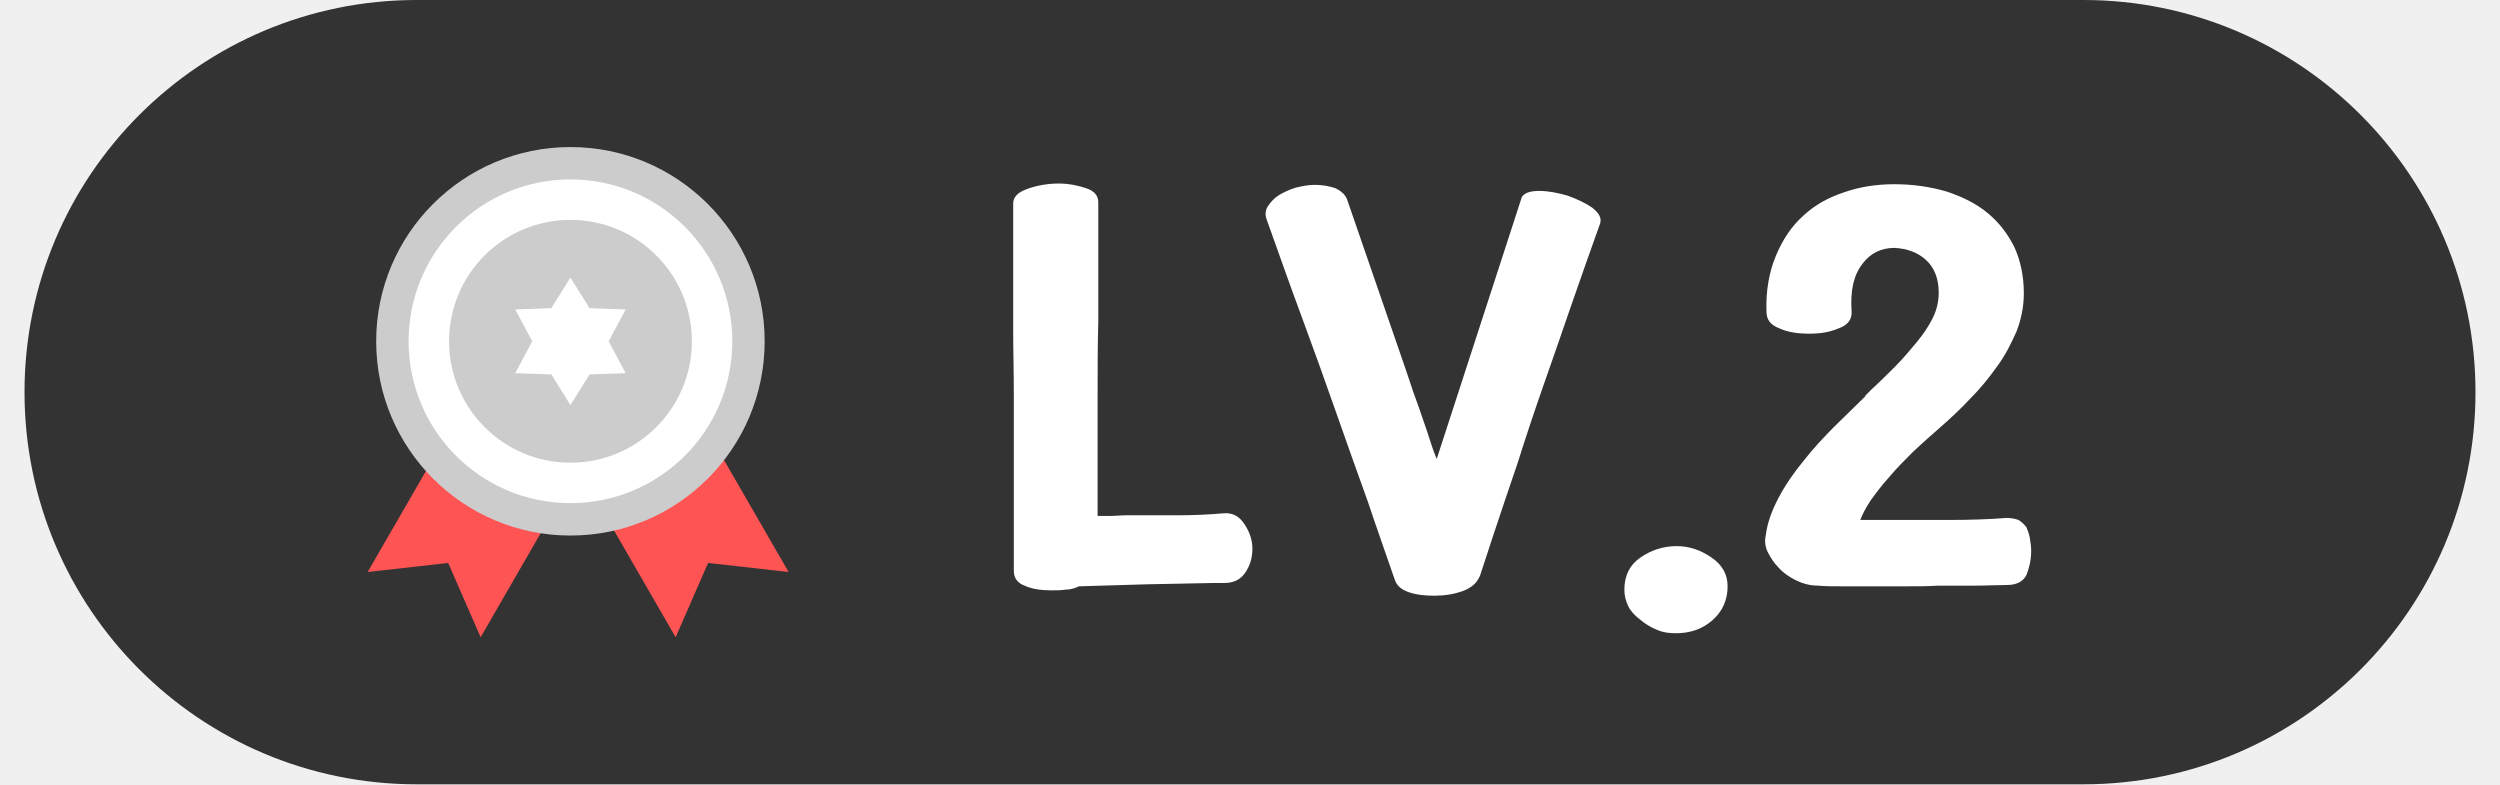
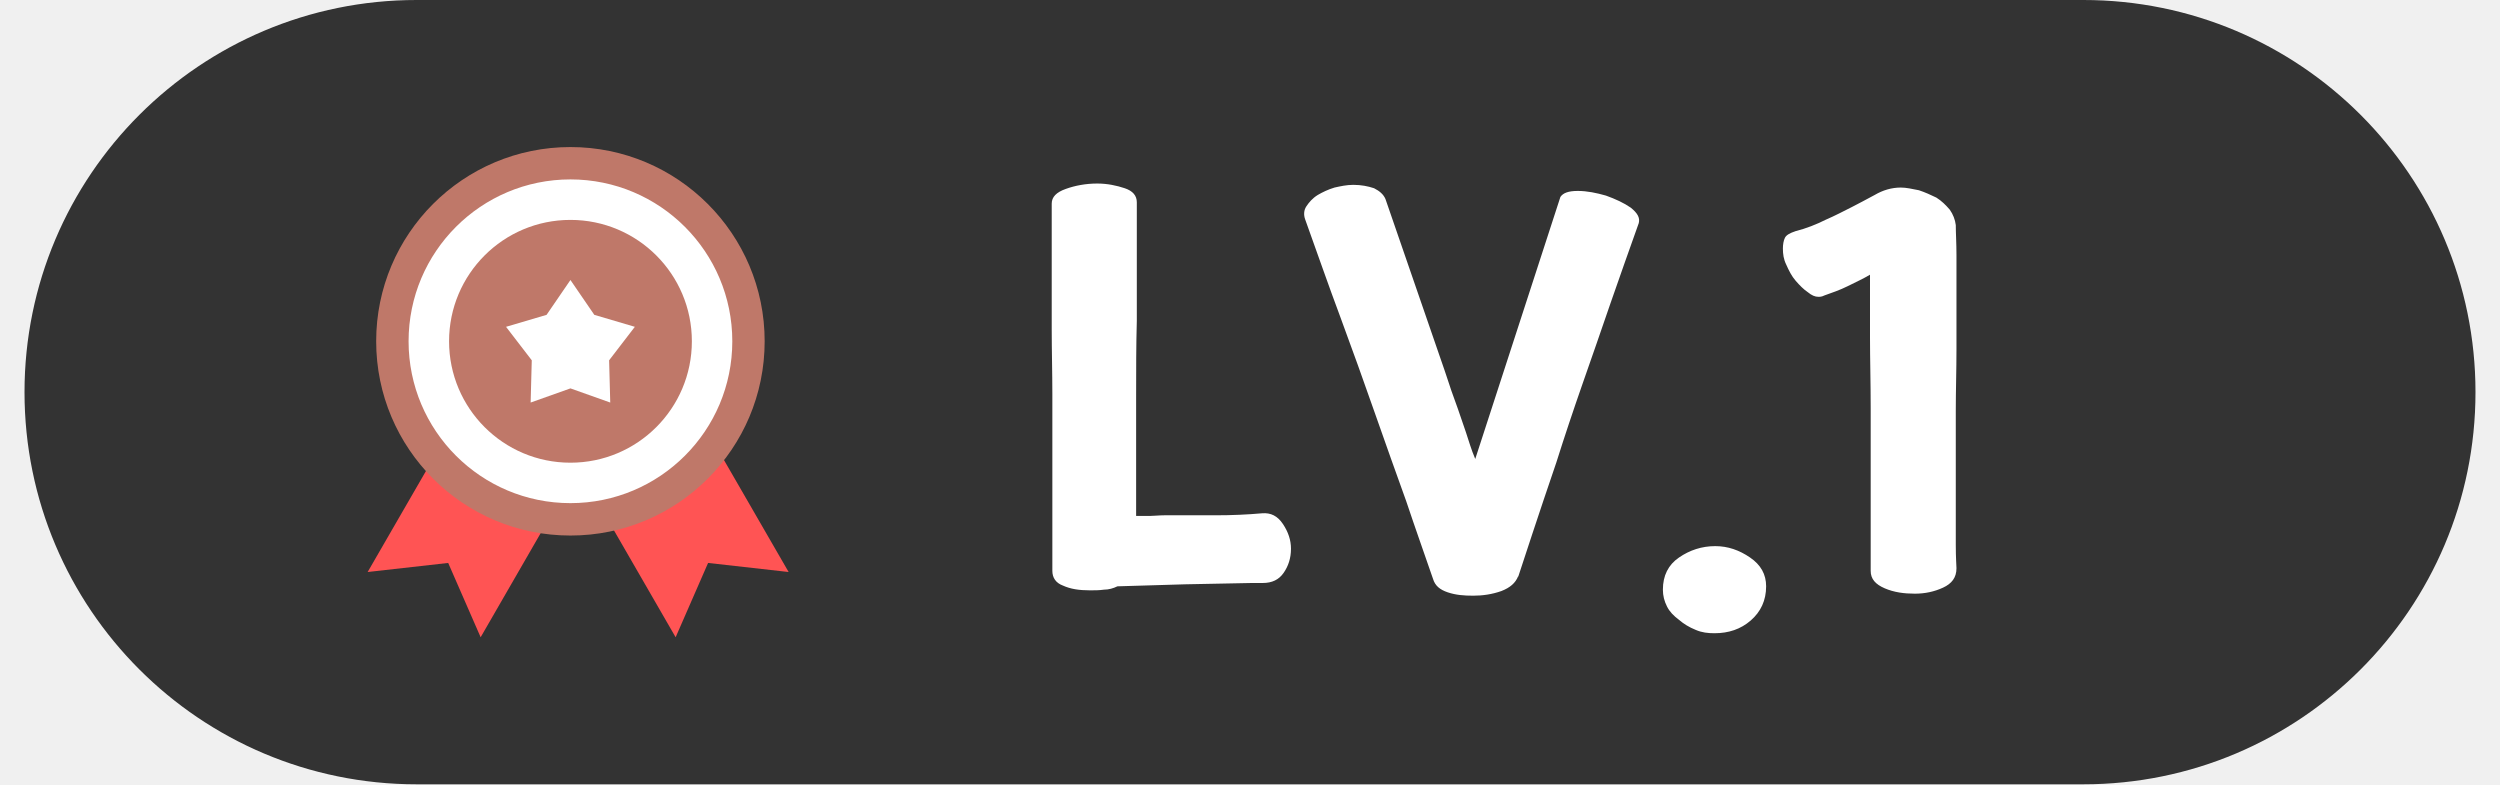
<svg xmlns="http://www.w3.org/2000/svg" width="51" height="16" viewBox="0 0 51 16" fill="none">
  <rect x="0.5" width="50" height="16" rx="8" fill="#333333" />
-   <path d="M20.669 4.154V5.521C20.669 5.877 20.669 6.273 20.669 6.711C20.669 7.148 20.682 7.6 20.682 8.037V11.646C20.682 11.783 20.751 11.893 20.901 11.947C21.052 12.016 21.229 12.043 21.448 12.043C21.544 12.043 21.639 12.043 21.735 12.029C21.831 12.029 21.927 12.002 22.009 11.961C22.473 11.947 22.924 11.934 23.389 11.92L24.756 11.893H24.975C25.167 11.893 25.303 11.824 25.399 11.688C25.495 11.551 25.549 11.387 25.549 11.195C25.549 11.018 25.495 10.854 25.385 10.69C25.276 10.525 25.139 10.457 24.962 10.471C24.661 10.498 24.346 10.512 24.005 10.512C23.649 10.512 23.307 10.512 22.965 10.512C22.856 10.512 22.76 10.525 22.678 10.525C22.583 10.525 22.487 10.525 22.391 10.525V8.092C22.391 7.559 22.391 7.039 22.405 6.547V4.127C22.405 3.99 22.323 3.895 22.159 3.84C21.995 3.785 21.803 3.744 21.598 3.744C21.366 3.744 21.147 3.785 20.956 3.854C20.764 3.922 20.669 4.018 20.669 4.154ZM31.046 4.018L29.309 9.363C29.227 9.172 29.173 8.98 29.118 8.816C29.063 8.652 29.009 8.502 28.954 8.338C28.899 8.174 28.831 8.01 28.776 7.832C28.721 7.668 28.653 7.463 28.571 7.23L27.477 4.059C27.436 3.963 27.354 3.895 27.245 3.84C27.122 3.799 26.985 3.771 26.821 3.771C26.684 3.771 26.561 3.799 26.438 3.826C26.302 3.867 26.192 3.922 26.096 3.977C25.987 4.045 25.919 4.127 25.864 4.209C25.809 4.291 25.809 4.387 25.837 4.469C26.083 5.152 26.315 5.822 26.561 6.479C26.807 7.148 27.04 7.791 27.259 8.42C27.477 9.049 27.696 9.65 27.901 10.225C28.093 10.799 28.284 11.332 28.448 11.81C28.489 11.947 28.585 12.029 28.749 12.084C28.913 12.139 29.077 12.152 29.268 12.152C29.46 12.152 29.651 12.125 29.843 12.057C30.02 11.988 30.13 11.893 30.184 11.756V11.77L30.471 10.895C30.622 10.443 30.786 9.951 30.964 9.432C31.128 8.912 31.305 8.379 31.497 7.832C31.688 7.285 31.88 6.738 32.071 6.178C32.262 5.631 32.454 5.084 32.645 4.551C32.673 4.441 32.618 4.346 32.481 4.236C32.344 4.141 32.167 4.059 31.975 3.99C31.784 3.936 31.593 3.895 31.401 3.895C31.21 3.895 31.1 3.936 31.046 4.018ZM33.137 12.029C33.137 12.152 33.165 12.262 33.219 12.371C33.274 12.48 33.356 12.562 33.465 12.645C33.561 12.727 33.671 12.795 33.807 12.85C33.93 12.904 34.053 12.918 34.19 12.918C34.477 12.918 34.723 12.836 34.928 12.658C35.133 12.48 35.243 12.248 35.243 11.961C35.243 11.715 35.133 11.523 34.915 11.373C34.696 11.223 34.464 11.141 34.204 11.141C33.93 11.141 33.684 11.223 33.465 11.373C33.247 11.523 33.137 11.742 33.137 12.029ZM41.436 11.236C41.436 11.154 41.423 11.059 41.409 10.977C41.395 10.895 41.368 10.826 41.34 10.758C41.3 10.703 41.245 10.648 41.176 10.607C41.108 10.58 41.026 10.566 40.93 10.566C40.575 10.594 40.192 10.607 39.768 10.607C39.344 10.607 38.962 10.607 38.606 10.607H37.95C37.991 10.498 38.059 10.361 38.169 10.197C38.278 10.047 38.401 9.883 38.551 9.719C38.688 9.555 38.852 9.391 39.03 9.213C39.208 9.049 39.385 8.885 39.577 8.721C39.782 8.543 39.987 8.352 40.192 8.133C40.397 7.928 40.575 7.709 40.739 7.477C40.903 7.258 41.026 7.012 41.135 6.766C41.231 6.52 41.286 6.26 41.286 5.986C41.286 5.631 41.218 5.316 41.094 5.043C40.958 4.77 40.78 4.537 40.548 4.346C40.315 4.154 40.042 4.018 39.714 3.908C39.385 3.812 39.03 3.758 38.647 3.758C38.278 3.758 37.936 3.812 37.622 3.922C37.294 4.031 37.02 4.182 36.788 4.4C36.542 4.619 36.364 4.893 36.227 5.221C36.09 5.549 36.022 5.932 36.036 6.355C36.036 6.52 36.118 6.629 36.296 6.697C36.473 6.779 36.678 6.807 36.911 6.807C37.13 6.807 37.321 6.779 37.512 6.697C37.704 6.629 37.786 6.506 37.772 6.342C37.745 5.932 37.813 5.617 37.991 5.385C38.155 5.166 38.374 5.057 38.647 5.057C38.907 5.07 39.126 5.152 39.29 5.303C39.454 5.453 39.55 5.672 39.55 5.973C39.55 6.15 39.508 6.328 39.426 6.492C39.344 6.656 39.235 6.82 39.098 6.984C38.962 7.148 38.825 7.312 38.661 7.477C38.497 7.641 38.333 7.805 38.182 7.941L38.046 8.078H38.059C37.868 8.27 37.649 8.475 37.43 8.693C37.212 8.912 36.993 9.145 36.801 9.391C36.596 9.637 36.419 9.896 36.282 10.156C36.145 10.416 36.05 10.676 36.022 10.922C35.995 11.031 36.008 11.154 36.063 11.264C36.118 11.373 36.186 11.482 36.282 11.578C36.378 11.688 36.501 11.77 36.637 11.838C36.774 11.906 36.925 11.947 37.089 11.947C37.225 11.961 37.403 11.961 37.594 11.961H38.852C39.098 11.961 39.331 11.961 39.536 11.947C39.782 11.947 40.042 11.947 40.288 11.947C40.534 11.947 40.753 11.934 40.944 11.934C41.135 11.934 41.272 11.865 41.34 11.729C41.395 11.592 41.436 11.428 41.436 11.236Z" fill="white" />
+   <path d="M21.455 4.154V5.521C21.455 5.877 21.455 6.273 21.455 6.711C21.455 7.148 21.468 7.6 21.468 8.037V11.646C21.468 11.783 21.537 11.893 21.687 11.947C21.838 12.016 22.015 12.043 22.234 12.043C22.33 12.043 22.425 12.043 22.521 12.029C22.617 12.029 22.713 12.002 22.795 11.961C23.259 11.947 23.711 11.934 24.175 11.92L25.543 11.893H25.761C25.953 11.893 26.09 11.824 26.185 11.688C26.281 11.551 26.336 11.387 26.336 11.195C26.336 11.018 26.281 10.854 26.172 10.69C26.062 10.525 25.925 10.457 25.748 10.471C25.447 10.498 25.133 10.512 24.791 10.512C24.435 10.512 24.093 10.512 23.752 10.512C23.642 10.512 23.547 10.525 23.465 10.525C23.369 10.525 23.273 10.525 23.177 10.525V8.092C23.177 7.559 23.177 7.039 23.191 6.547V4.127C23.191 3.99 23.109 3.895 22.945 3.84C22.781 3.785 22.59 3.744 22.384 3.744C22.152 3.744 21.933 3.785 21.742 3.854C21.55 3.922 21.455 4.018 21.455 4.154ZM31.832 4.018L30.095 9.363C30.013 9.172 29.959 8.98 29.904 8.816C29.849 8.652 29.795 8.502 29.74 8.338C29.685 8.174 29.617 8.01 29.562 7.832C29.508 7.668 29.439 7.463 29.357 7.23L28.263 4.059C28.222 3.963 28.14 3.895 28.031 3.84C27.908 3.799 27.771 3.771 27.607 3.771C27.47 3.771 27.347 3.799 27.224 3.826C27.088 3.867 26.978 3.922 26.883 3.977C26.773 4.045 26.705 4.127 26.65 4.209C26.595 4.291 26.595 4.387 26.623 4.469C26.869 5.152 27.101 5.822 27.347 6.479C27.593 7.148 27.826 7.791 28.045 8.42C28.263 9.049 28.482 9.65 28.687 10.225C28.879 10.799 29.07 11.332 29.234 11.81C29.275 11.947 29.371 12.029 29.535 12.084C29.699 12.139 29.863 12.152 30.054 12.152C30.246 12.152 30.437 12.125 30.629 12.057C30.806 11.988 30.916 11.893 30.97 11.756V11.77L31.258 10.895C31.408 10.443 31.572 9.951 31.75 9.432C31.914 8.912 32.092 8.379 32.283 7.832C32.474 7.285 32.666 6.738 32.857 6.178C33.048 5.631 33.24 5.084 33.431 4.551C33.459 4.441 33.404 4.346 33.267 4.236C33.131 4.141 32.953 4.059 32.761 3.99C32.57 3.936 32.379 3.895 32.187 3.895C31.996 3.895 31.886 3.936 31.832 4.018ZM33.923 12.029C33.923 12.152 33.951 12.262 34.006 12.371C34.06 12.48 34.142 12.562 34.252 12.645C34.347 12.727 34.457 12.795 34.593 12.85C34.717 12.904 34.84 12.918 34.976 12.918C35.263 12.918 35.51 12.836 35.715 12.658C35.92 12.48 36.029 12.248 36.029 11.961C36.029 11.715 35.92 11.523 35.701 11.373C35.482 11.223 35.25 11.141 34.99 11.141C34.717 11.141 34.47 11.223 34.252 11.373C34.033 11.523 33.923 11.742 33.923 12.029ZM37.095 6.055C37.123 6.055 37.164 6.055 37.218 6.027C37.369 5.973 37.533 5.918 37.697 5.836C37.861 5.754 38.011 5.686 38.148 5.604C38.148 6.014 38.148 6.451 38.148 6.889C38.148 7.326 38.162 7.805 38.162 8.324V11.646C38.162 11.81 38.258 11.92 38.449 12.002C38.64 12.084 38.845 12.111 39.064 12.111C39.269 12.111 39.461 12.07 39.638 11.988C39.816 11.906 39.912 11.783 39.912 11.592C39.912 11.551 39.898 11.387 39.898 11.113C39.898 10.84 39.898 10.539 39.898 10.184V8.379C39.898 7.969 39.912 7.545 39.912 7.121V5.207C39.912 4.961 39.898 4.756 39.898 4.592C39.885 4.482 39.843 4.373 39.775 4.277C39.693 4.182 39.611 4.1 39.502 4.031C39.392 3.977 39.269 3.922 39.146 3.881C39.01 3.854 38.886 3.826 38.777 3.826C38.586 3.826 38.408 3.881 38.244 3.977C38.066 4.072 37.916 4.154 37.779 4.223C37.615 4.305 37.437 4.4 37.246 4.482C37.054 4.578 36.849 4.66 36.631 4.715C36.508 4.756 36.439 4.797 36.412 4.852C36.385 4.906 36.371 4.988 36.371 5.07C36.371 5.18 36.385 5.289 36.439 5.398C36.494 5.521 36.548 5.631 36.631 5.727C36.713 5.822 36.795 5.904 36.877 5.959C36.959 6.027 37.027 6.055 37.095 6.055Z" fill="white" />
  <circle cx="11.637" cy="6.963" r="3.627" fill="white" />
  <path d="M7.5 11.669L8.913 9.222L9.9 10.173L11.217 10.552L9.805 13L9.143 11.484L7.5 11.669Z" fill="#FF5454" />
  <path d="M16.088 11.669L14.675 9.222L13.688 10.173L12.37 10.552L13.783 13L14.445 11.484L16.088 11.669Z" fill="#FF5454" />
-   <path fill-rule="evenodd" clip-rule="evenodd" d="M11.637 10.264C13.46 10.264 14.939 8.786 14.939 6.962C14.939 5.139 13.46 3.66 11.637 3.66C9.813 3.66 8.335 5.139 8.335 6.962C8.335 8.786 9.813 10.264 11.637 10.264ZM11.637 10.925C13.825 10.925 15.599 9.151 15.599 6.962C15.599 4.774 13.825 3 11.637 3C9.448 3 7.674 4.774 7.674 6.962C7.674 9.151 9.448 10.925 11.637 10.925Z" fill="#CCCCCC" />
-   <path d="M14.114 6.962C14.114 8.33 13.005 9.439 11.637 9.439C10.269 9.439 9.161 8.33 9.161 6.962C9.161 5.594 10.269 4.486 11.637 4.486C13.005 4.486 14.114 5.594 14.114 6.962Z" fill="#CCCCCC" />
-   <path d="M11.637 5.663L12.027 6.287L12.763 6.313L12.417 6.963L12.763 7.613L12.027 7.638L11.637 8.263L11.247 7.638L10.511 7.613L10.857 6.963L10.511 6.313L11.247 6.287L11.637 5.663Z" fill="white" />
+   <path fill-rule="evenodd" clip-rule="evenodd" d="M11.637 10.264C13.46 10.264 14.939 8.786 14.939 6.962C14.939 5.139 13.46 3.66 11.637 3.66C9.813 3.66 8.335 5.139 8.335 6.962C8.335 8.786 9.813 10.264 11.637 10.264ZM11.637 10.925C13.825 10.925 15.599 9.151 15.599 6.962C15.599 4.774 13.825 3 11.637 3C9.448 3 7.674 4.774 7.674 6.962C7.674 9.151 9.448 10.925 11.637 10.925Z" fill="#BF7869" />
+   <path d="M14.114 6.962C14.114 8.33 13.005 9.439 11.637 9.439C10.269 9.439 9.161 8.33 9.161 6.962C9.161 5.594 10.269 4.486 11.637 4.486C13.005 4.486 14.114 5.594 14.114 6.962Z" fill="#BF7869" />
+   <path d="M11.637 5.712L12.124 6.423L12.951 6.667L12.426 7.35L12.449 8.212L11.637 7.923L10.825 8.212L10.848 7.35L10.323 6.667L11.15 6.423L11.637 5.712Z" fill="white" />
</svg>
